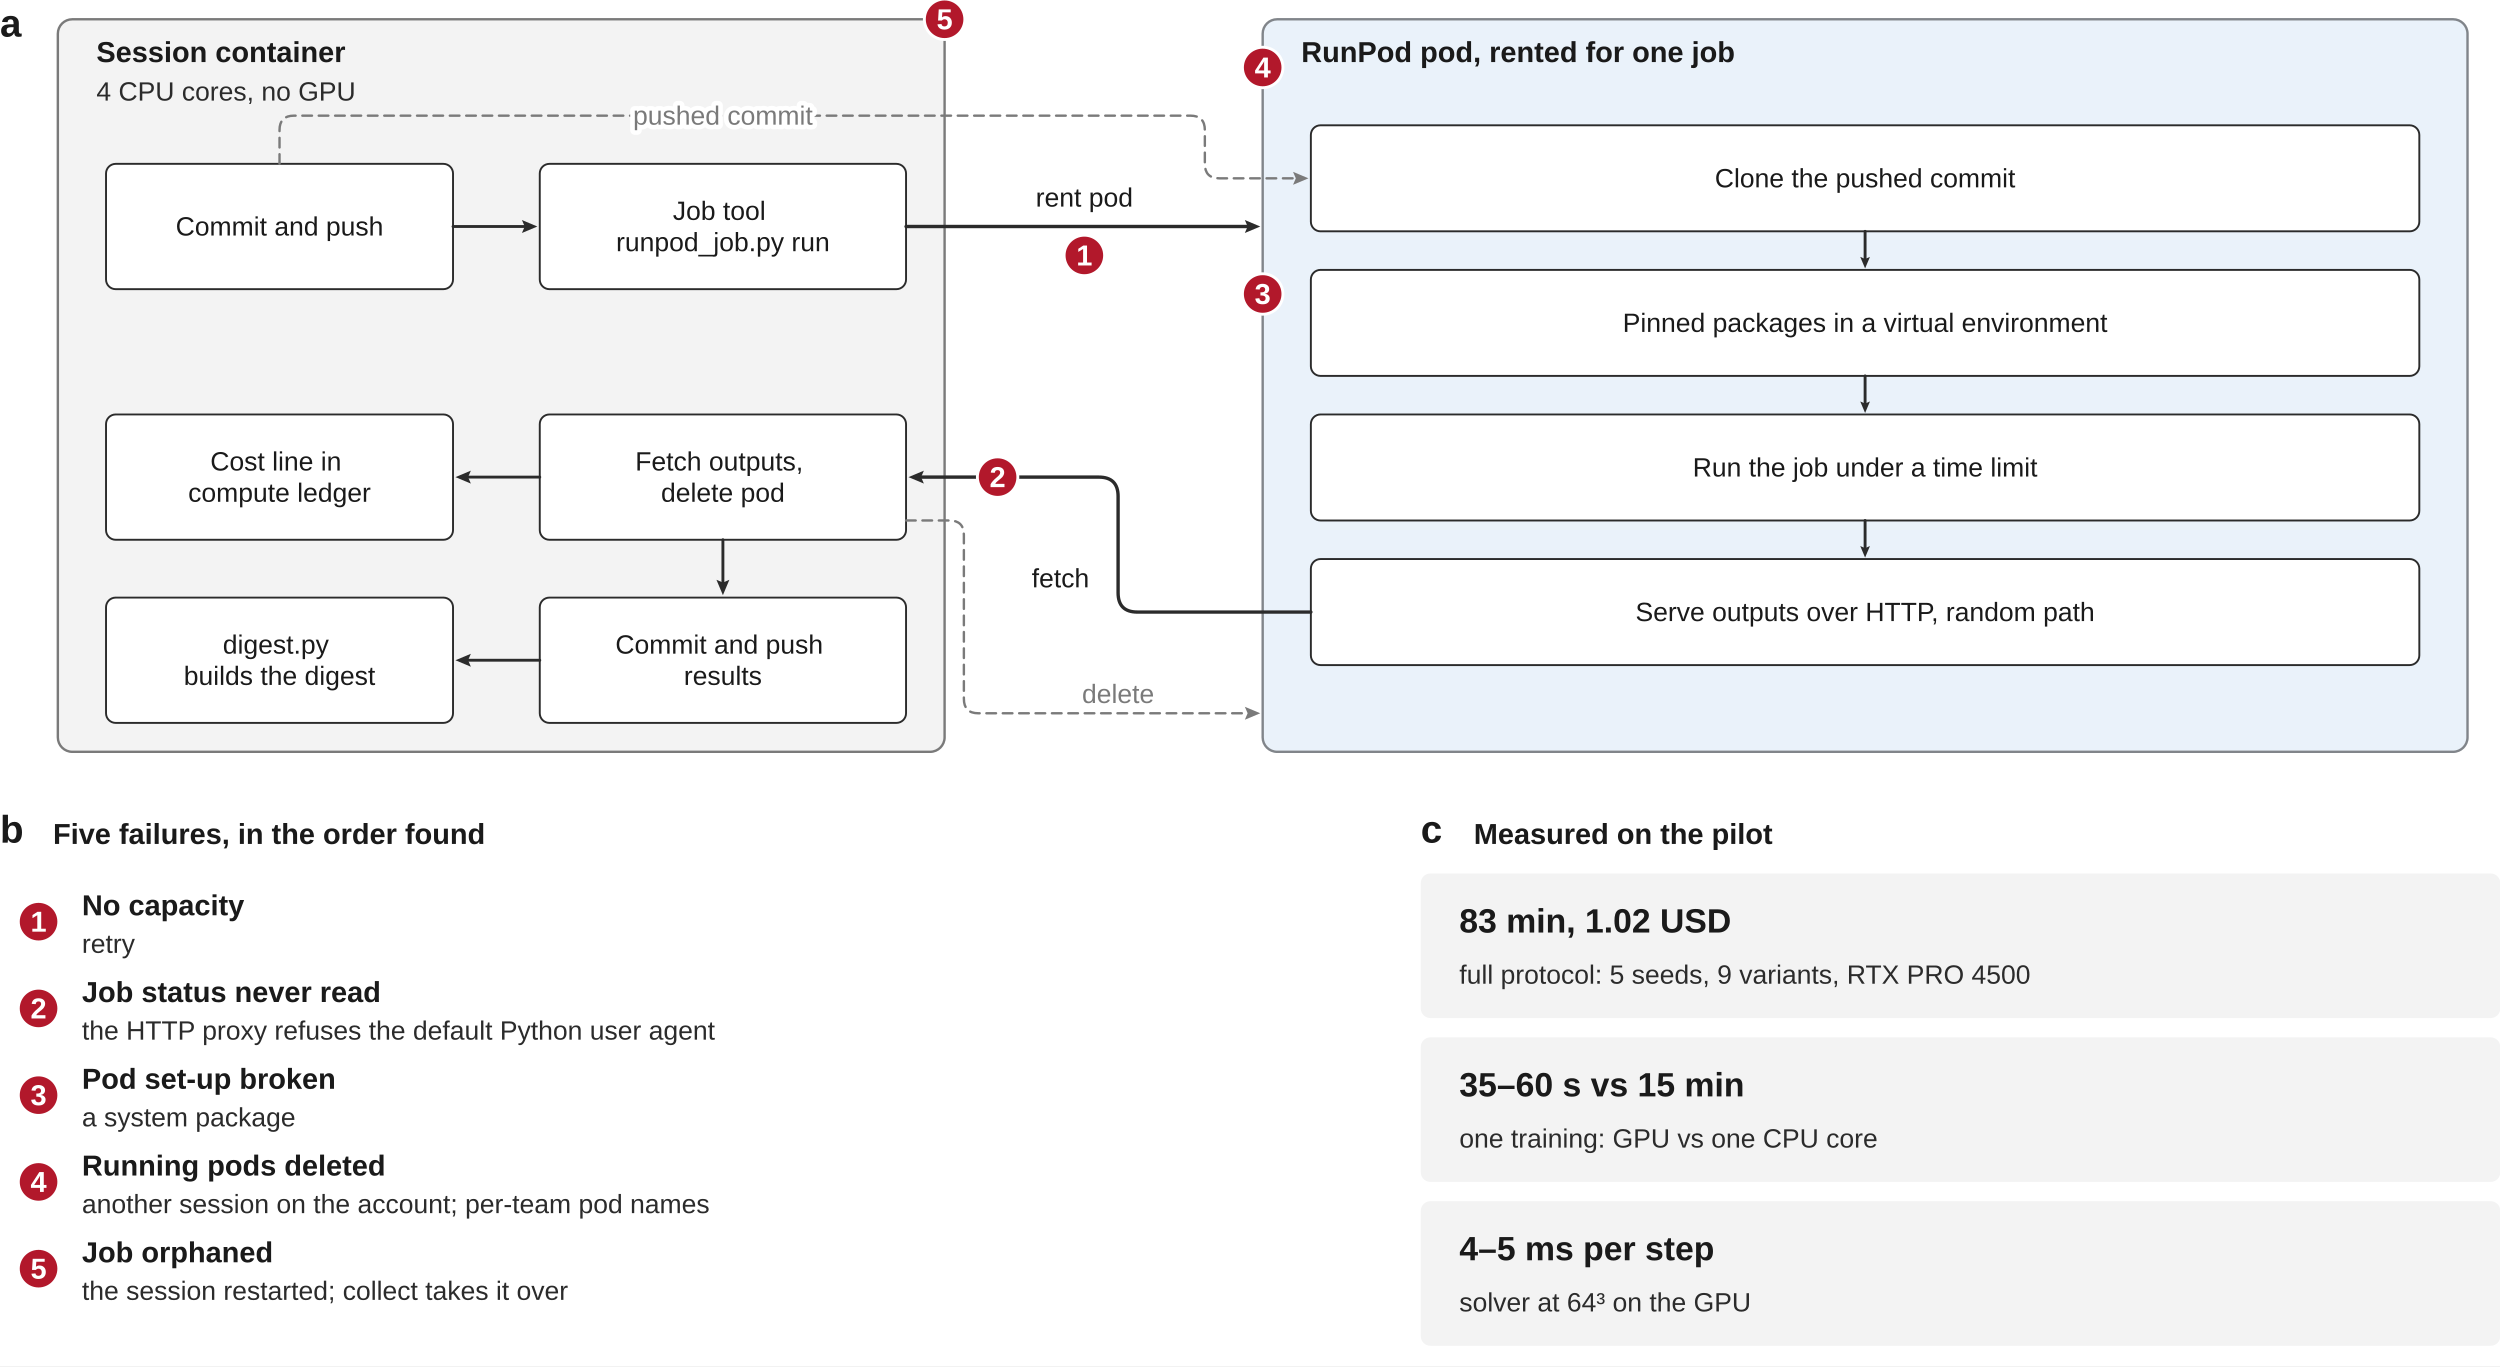
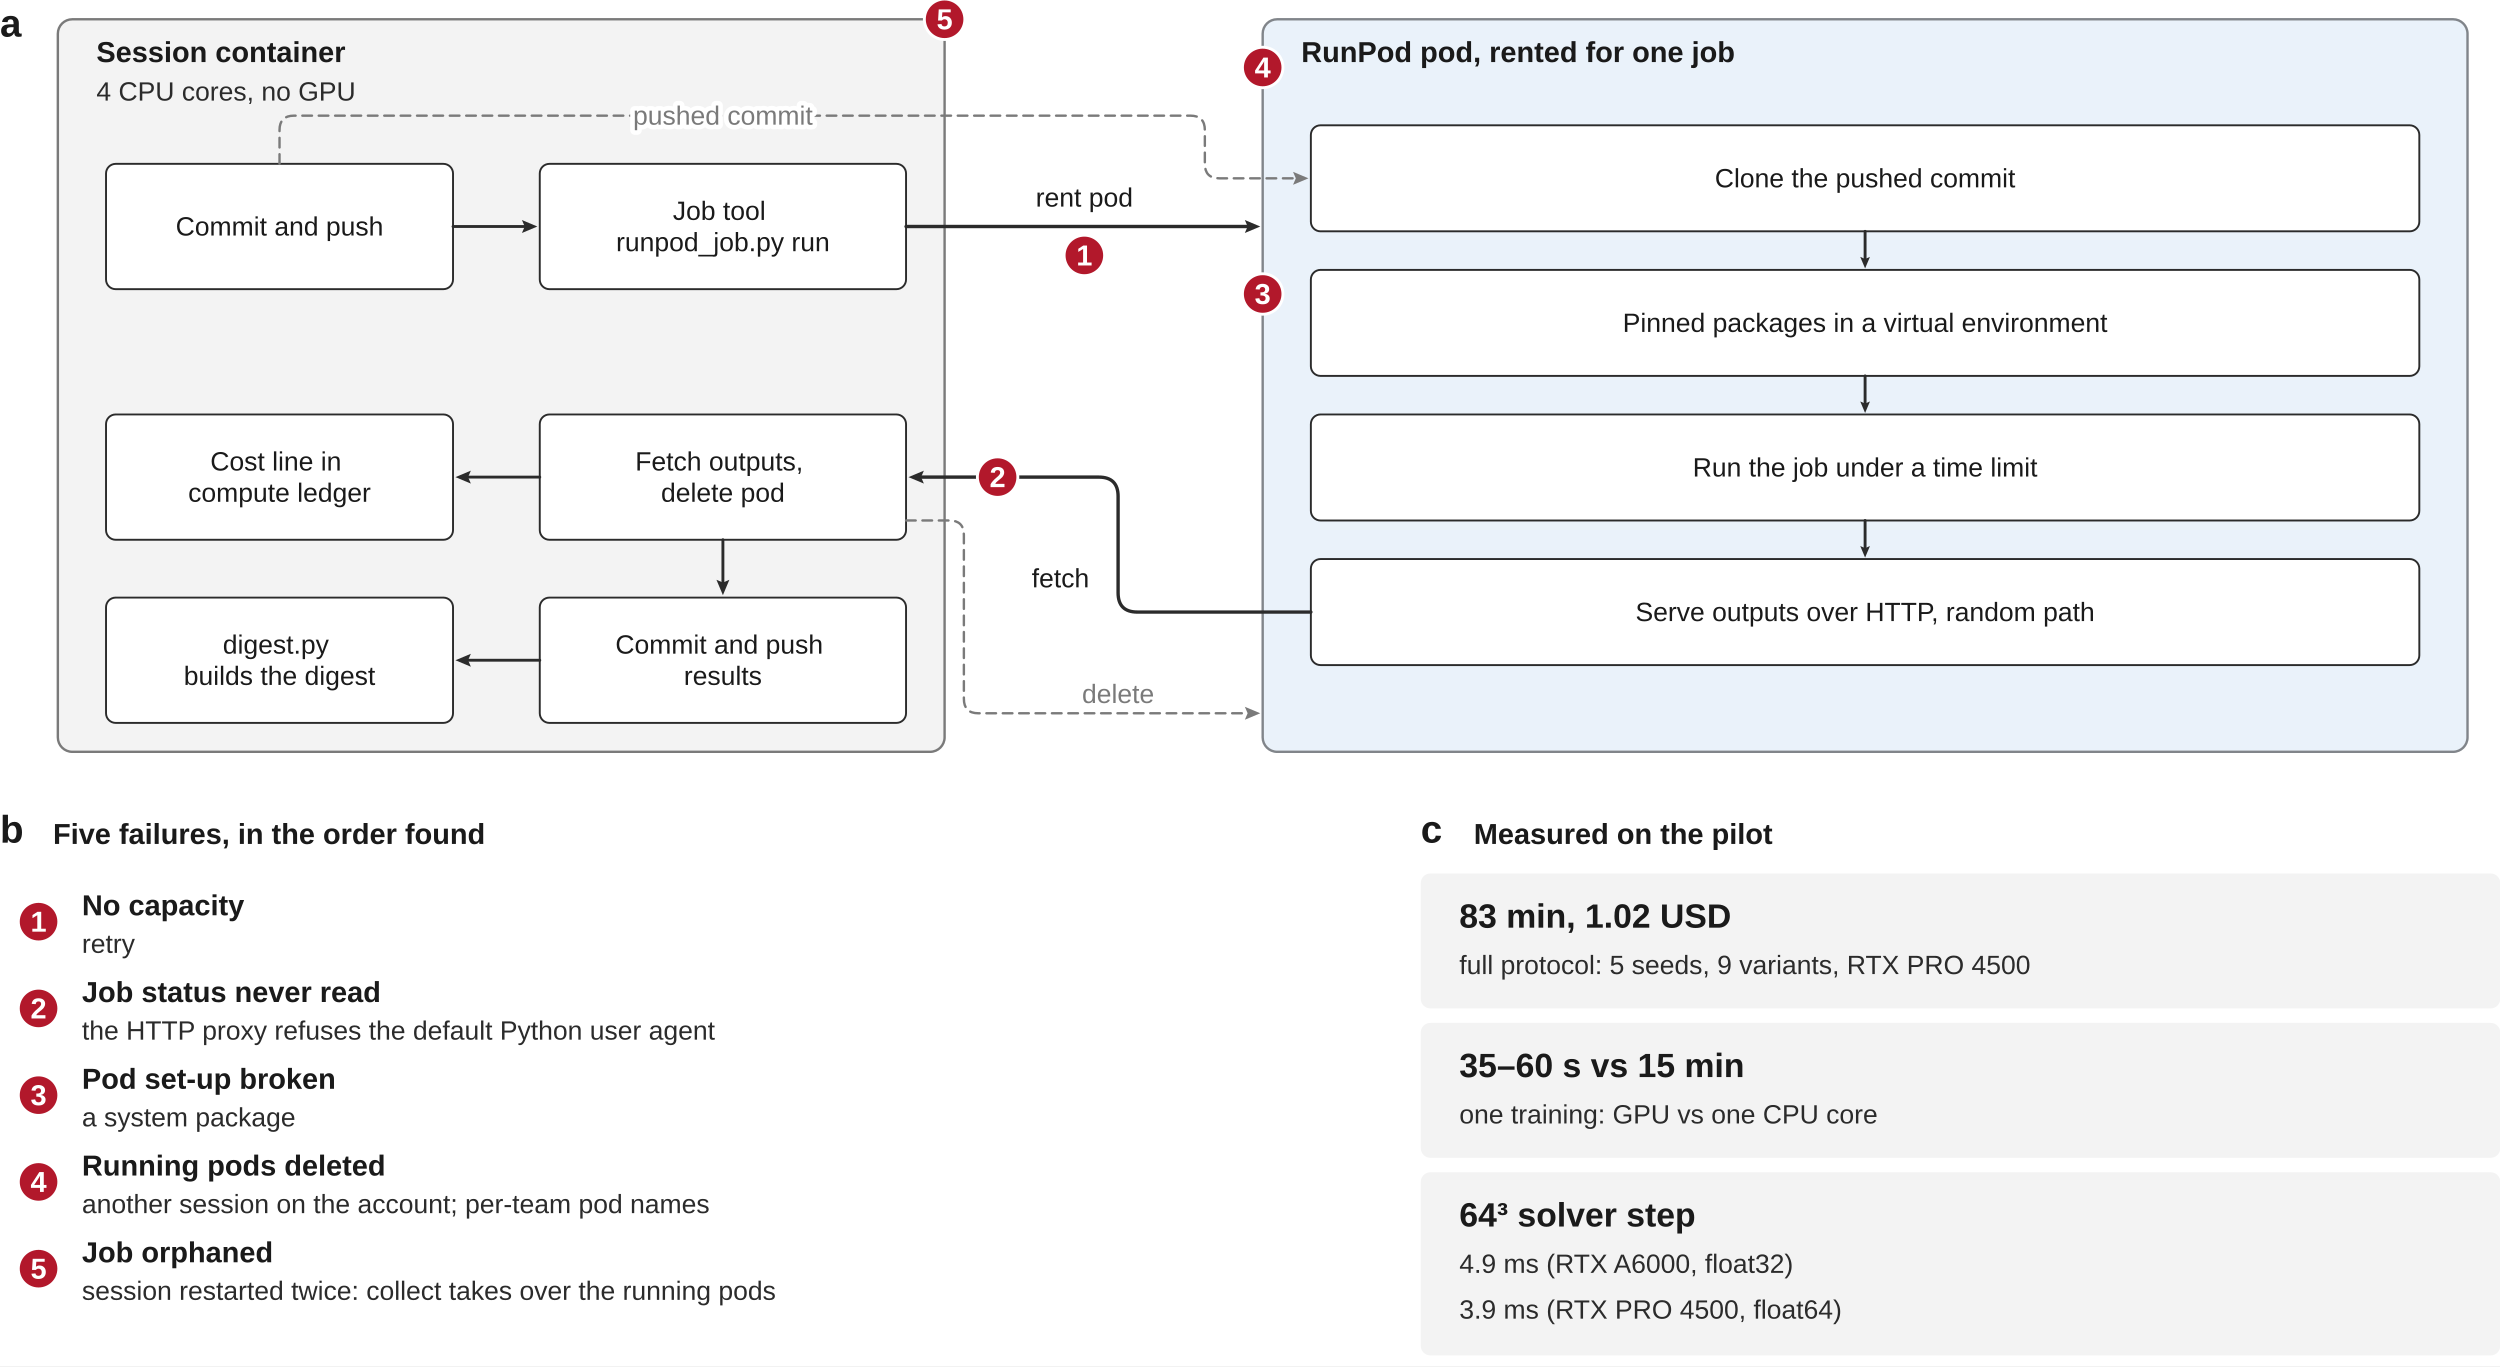
<svg xmlns="http://www.w3.org/2000/svg" width="183mm" height="100mm" viewBox="0 0 518.740 283.465" data-name="compute-path">
  <defs />
  <rect x="0" y="0" width="518.74" height="283.465" fill="#fff" data-role="background" />
  <g id="root">
    <g transform="translate(0 0)" data-panel="a">
      <text x="0" y="7.6" font-family="Arial, Helvetica, sans-serif" font-size="8" font-weight="bold" fill="#1a1a1a" text-anchor="start" data-role="panel">
        <tspan x="0">a</tspan>
      </text>
      <rect x="12" y="4" width="184" height="152" rx="3" ry="3" fill="#F3F3F3" stroke="#7a7a7a" stroke-width="0.5" stroke-linecap="round" stroke-linejoin="round" />
      <text x="20" y="11" font-family="Arial, Helvetica, sans-serif" font-size="6" font-weight="bold" fill="#1a1a1a" text-anchor="start" data-role="label" transform="translate(0 1.875)">
        <tspan x="20">Session container</tspan>
      </text>
      <text x="20" y="19" font-family="Arial, Helvetica, sans-serif" font-size="5.5" font-weight="normal" fill="#2b2b2b" text-anchor="start" data-role="label" transform="translate(0 1.875)">
        <tspan x="20">4 CPU cores, no GPU</tspan>
      </text>
      <g data-part="box">
        <rect x="22" y="34" width="72" height="26" rx="2" ry="2" fill="#fff" stroke="#2b2b2b" stroke-width="0.4" stroke-linecap="round" stroke-linejoin="round" />
        <text x="58" y="47" font-family="Arial, Helvetica, sans-serif" font-size="5.5" font-weight="normal" fill="#1a1a1a" text-anchor="middle" data-role="label" transform="translate(0 1.875)">
          <tspan x="58">Commit and push</tspan>
        </text>
      </g>
      <g data-part="box">
        <rect x="112" y="34" width="76" height="26" rx="2" ry="2" fill="#fff" stroke="#2b2b2b" stroke-width="0.4" stroke-linecap="round" stroke-linejoin="round" />
        <text x="150" y="47" font-family="Arial, Helvetica, sans-serif" font-size="5.5" font-weight="normal" fill="#1a1a1a" text-anchor="middle" data-role="label" transform="translate(0 -1.370)">
          <tspan x="150">Job tool</tspan>
          <tspan x="150" dy="6.49">runpod_job.py run</tspan>
        </text>
      </g>
      <g data-part="box">
        <rect x="112" y="86" width="76" height="26" rx="2" ry="2" fill="#fff" stroke="#2b2b2b" stroke-width="0.4" stroke-linecap="round" stroke-linejoin="round" />
        <text x="150" y="99" font-family="Arial, Helvetica, sans-serif" font-size="5.5" font-weight="normal" fill="#1a1a1a" text-anchor="middle" data-role="label" transform="translate(0 -1.370)">
          <tspan x="150">Fetch outputs,</tspan>
          <tspan x="150" dy="6.49">delete pod</tspan>
        </text>
      </g>
      <g data-part="box">
        <rect x="22" y="86" width="72" height="26" rx="2" ry="2" fill="#fff" stroke="#2b2b2b" stroke-width="0.4" stroke-linecap="round" stroke-linejoin="round" />
        <text x="58" y="99" font-family="Arial, Helvetica, sans-serif" font-size="5.5" font-weight="normal" fill="#1a1a1a" text-anchor="middle" data-role="label" transform="translate(0 -1.370)">
          <tspan x="58">Cost line in</tspan>
          <tspan x="58" dy="6.49">compute ledger</tspan>
        </text>
      </g>
      <g data-part="box">
        <rect x="112" y="124" width="76" height="26" rx="2" ry="2" fill="#fff" stroke="#2b2b2b" stroke-width="0.4" stroke-linecap="round" stroke-linejoin="round" />
        <text x="150" y="137" font-family="Arial, Helvetica, sans-serif" font-size="5.5" font-weight="normal" fill="#1a1a1a" text-anchor="middle" data-role="label" transform="translate(0 -1.370)">
          <tspan x="150">Commit and push</tspan>
          <tspan x="150" dy="6.49">results</tspan>
        </text>
      </g>
      <g data-part="box">
        <rect x="22" y="124" width="72" height="26" rx="2" ry="2" fill="#fff" stroke="#2b2b2b" stroke-width="0.4" stroke-linecap="round" stroke-linejoin="round" />
        <text x="58" y="137" font-family="Arial, Helvetica, sans-serif" font-size="5.5" font-weight="normal" fill="#1a1a1a" text-anchor="middle" data-role="label" transform="translate(0 -1.370)">
          <tspan x="58">digest.py</tspan>
          <tspan x="58" dy="6.49">builds the digest</tspan>
        </text>
      </g>
      <g data-part="arrow">
        <path d="M94,47 L108.94,47" fill="none" stroke="#2b2b2b" stroke-width="0.6" stroke-linecap="round" stroke-linejoin="round" data-part="arrow-shaft" />
        <polygon points="111.5,47 108.3,48.344 108.876,47 108.3,45.656" fill="#2b2b2b" stroke="none" data-part="arrowhead" />
      </g>
      <g data-part="arrow">
        <path d="M112,99 L97.06,99" fill="none" stroke="#2b2b2b" stroke-width="0.6" stroke-linecap="round" stroke-linejoin="round" data-part="arrow-shaft" />
        <polygon points="94.5,99 97.7,97.656 97.124,99 97.7,100.344" fill="#2b2b2b" stroke="none" data-part="arrowhead" />
      </g>
      <g data-part="arrow">
        <path d="M150,112 L150,120.94" fill="none" stroke="#2b2b2b" stroke-width="0.6" stroke-linecap="round" stroke-linejoin="round" data-part="arrow-shaft" />
        <polygon points="150,123.5 148.656,120.3 150,120.876 151.344,120.3" fill="#2b2b2b" stroke="none" data-part="arrowhead" />
      </g>
      <g data-part="arrow">
        <path d="M112,137 L97.06,137" fill="none" stroke="#2b2b2b" stroke-width="0.6" stroke-linecap="round" stroke-linejoin="round" data-part="arrow-shaft" />
        <polygon points="94.5,137 97.7,135.656 97.124,137 97.7,138.344" fill="#2b2b2b" stroke="none" data-part="arrowhead" />
      </g>
      <rect x="262" y="4" width="250" height="152" rx="3" ry="3" fill="#EAF2FA" stroke="#81858a" stroke-width="0.5" stroke-linecap="round" stroke-linejoin="round" />
      <text x="270" y="11" font-family="Arial, Helvetica, sans-serif" font-size="6" font-weight="bold" fill="#1a1a1a" text-anchor="start" data-role="label" transform="translate(0 1.875)">
        <tspan x="270">RunPod pod, rented for one job</tspan>
      </text>
      <g data-part="box">
        <rect x="272" y="26" width="230" height="22" rx="2" ry="2" fill="#fff" stroke="#2b2b2b" stroke-width="0.4" stroke-linecap="round" stroke-linejoin="round" />
        <text x="387" y="37" font-family="Arial, Helvetica, sans-serif" font-size="5.5" font-weight="normal" fill="#1a1a1a" text-anchor="middle" data-role="label" transform="translate(0 1.875)">
          <tspan x="387">Clone the pushed commit</tspan>
        </text>
      </g>
      <g data-part="arrow">
        <path d="M387,48 L387,53.78" fill="none" stroke="#2b2b2b" stroke-width="0.6" stroke-linecap="round" stroke-linejoin="round" data-part="arrow-shaft" />
        <polygon points="387,55.7 385.992,53.3 387,53.732 388.008,53.3" fill="#2b2b2b" stroke="none" data-part="arrowhead" />
      </g>
      <g data-part="box">
        <rect x="272" y="56" width="230" height="22" rx="2" ry="2" fill="#fff" stroke="#2b2b2b" stroke-width="0.4" stroke-linecap="round" stroke-linejoin="round" />
        <text x="387" y="67" font-family="Arial, Helvetica, sans-serif" font-size="5.5" font-weight="normal" fill="#1a1a1a" text-anchor="middle" data-role="label" transform="translate(0 1.875)">
          <tspan x="387">Pinned packages in a virtual environment</tspan>
        </text>
      </g>
      <g data-part="arrow">
        <path d="M387,78 L387,83.78" fill="none" stroke="#2b2b2b" stroke-width="0.6" stroke-linecap="round" stroke-linejoin="round" data-part="arrow-shaft" />
        <polygon points="387,85.7 385.992,83.3 387,83.732 388.008,83.3" fill="#2b2b2b" stroke="none" data-part="arrowhead" />
      </g>
      <g data-part="box">
        <rect x="272" y="86" width="230" height="22" rx="2" ry="2" fill="#fff" stroke="#2b2b2b" stroke-width="0.4" stroke-linecap="round" stroke-linejoin="round" />
        <text x="387" y="97" font-family="Arial, Helvetica, sans-serif" font-size="5.5" font-weight="normal" fill="#1a1a1a" text-anchor="middle" data-role="label" transform="translate(0 1.875)">
          <tspan x="387">Run the job under a time limit</tspan>
        </text>
      </g>
      <g data-part="arrow">
        <path d="M387,108 L387,113.78" fill="none" stroke="#2b2b2b" stroke-width="0.6" stroke-linecap="round" stroke-linejoin="round" data-part="arrow-shaft" />
        <polygon points="387,115.7 385.992,113.3 387,113.732 388.008,113.3" fill="#2b2b2b" stroke="none" data-part="arrowhead" />
      </g>
      <g data-part="box">
        <rect x="272" y="116" width="230" height="22" rx="2" ry="2" fill="#fff" stroke="#2b2b2b" stroke-width="0.4" stroke-linecap="round" stroke-linejoin="round" />
        <text x="387" y="127" font-family="Arial, Helvetica, sans-serif" font-size="5.5" font-weight="normal" fill="#1a1a1a" text-anchor="middle" data-role="label" transform="translate(0 1.875)">
          <tspan x="387">Serve outputs over HTTP, random path</tspan>
        </text>
      </g>
      <g data-part="arrow">
        <path d="M188,47 L258.94,47" fill="none" stroke="#2b2b2b" stroke-width="0.7" stroke-linecap="round" stroke-linejoin="round" data-part="arrow-shaft" />
        <polygon points="261.5,47 258.3,48.344 258.876,47 258.3,45.656" fill="#2b2b2b" stroke="none" data-part="arrowhead" />
      </g>
      <text x="225" y="41" font-family="Arial, Helvetica, sans-serif" font-size="5.5" font-weight="normal" fill="#1a1a1a" text-anchor="middle" data-role="label" transform="translate(0 1.875)">
        <tspan x="225">rent pod</tspan>
      </text>
      <g data-part="arrow">
        <path d="M58,34 L58,27 Q58,24 61,24 L247,24 Q250,24 250,27 L250,34 Q250,37 253,37 L268.94,37" fill="none" stroke="#7a7a7a" stroke-width="0.5" stroke-linecap="round" stroke-linejoin="round" stroke-dasharray="2 1.4" data-part="arrow-shaft" />
        <polygon points="271.5,37 268.3,38.344 268.876,37 268.3,35.656" fill="#7a7a7a" stroke="none" data-part="arrowhead" />
      </g>
      <text x="150" y="24" font-family="Arial, Helvetica, sans-serif" font-size="5.5" font-weight="normal" fill="#7a7a7a" text-anchor="middle" data-role="label" transform="translate(0 1.875)" paint-order="stroke" stroke="#fff" stroke-width="1.925" stroke-linejoin="round">
        <tspan x="150">pushed commit</tspan>
      </text>
      <g data-part="arrow">
        <path d="M272,127 L236,127 Q232,127 232,123 L232,103 Q232,99 228,99 L191.06,99" fill="none" stroke="#2b2b2b" stroke-width="0.7" stroke-linecap="round" stroke-linejoin="round" data-part="arrow-shaft" />
        <polygon points="188.5,99 191.7,97.656 191.124,99 191.7,100.344" fill="#2b2b2b" stroke="none" data-part="arrowhead" />
      </g>
      <text x="226" y="120" font-family="Arial, Helvetica, sans-serif" font-size="5.5" font-weight="normal" fill="#1a1a1a" text-anchor="end" data-role="label" transform="translate(0 1.875)">
        <tspan x="226">fetch</tspan>
      </text>
      <g data-part="arrow">
        <path d="M188,108 L197,108 Q200,108 200,111 L200,145 Q200,148 203,148 L258.94,148" fill="none" stroke="#7a7a7a" stroke-width="0.5" stroke-linecap="round" stroke-linejoin="round" stroke-dasharray="2 1.4" data-part="arrow-shaft" />
        <polygon points="261.5,148 258.3,149.344 258.876,148 258.3,146.656" fill="#7a7a7a" stroke="none" data-part="arrowhead" />
      </g>
      <text x="232" y="144" font-family="Arial, Helvetica, sans-serif" font-size="5.5" font-weight="normal" fill="#7a7a7a" text-anchor="middle" data-role="label" transform="translate(0 1.875)">
        <tspan x="232">delete</tspan>
      </text>
      <circle cx="225" cy="53" r="4.2" fill="#B2182B" stroke="#fff" stroke-width="0.6" stroke-linecap="round" stroke-linejoin="round" />
      <text x="225" y="53.2" font-family="Arial, Helvetica, sans-serif" font-size="6" font-weight="bold" fill="#fff" text-anchor="middle" data-role="label" transform="translate(0 1.875)">
        <tspan x="225">1</tspan>
      </text>
      <circle cx="207" cy="99" r="4.2" fill="#B2182B" stroke="#fff" stroke-width="0.6" stroke-linecap="round" stroke-linejoin="round" />
      <text x="207" y="99.2" font-family="Arial, Helvetica, sans-serif" font-size="6" font-weight="bold" fill="#fff" text-anchor="middle" data-role="label" transform="translate(0 1.875)">
        <tspan x="207">2</tspan>
      </text>
      <circle cx="262" cy="61" r="4.2" fill="#B2182B" stroke="#fff" stroke-width="0.6" stroke-linecap="round" stroke-linejoin="round" />
      <text x="262" y="61.2" font-family="Arial, Helvetica, sans-serif" font-size="6" font-weight="bold" fill="#fff" text-anchor="middle" data-role="label" transform="translate(0 1.875)">
        <tspan x="262">3</tspan>
      </text>
      <circle cx="262" cy="14" r="4.2" fill="#B2182B" stroke="#fff" stroke-width="0.6" stroke-linecap="round" stroke-linejoin="round" />
      <text x="262" y="14.2" font-family="Arial, Helvetica, sans-serif" font-size="6" font-weight="bold" fill="#fff" text-anchor="middle" data-role="label" transform="translate(0 1.875)">
        <tspan x="262">4</tspan>
      </text>
      <circle cx="196" cy="4" r="4.2" fill="#B2182B" stroke="#fff" stroke-width="0.6" stroke-linecap="round" stroke-linejoin="round" />
      <text x="196" y="4.2" font-family="Arial, Helvetica, sans-serif" font-size="6" font-weight="bold" fill="#fff" text-anchor="middle" data-role="label" transform="translate(0 1.875)">
        <tspan x="196">5</tspan>
      </text>
    </g>
    <g transform="translate(0 167.2441)" data-panel="b">
      <text x="0" y="7.6" font-family="Arial, Helvetica, sans-serif" font-size="8" font-weight="bold" fill="#1a1a1a" text-anchor="start" data-role="panel">
        <tspan x="0">b</tspan>
      </text>
      <text x="11" y="6" font-family="Arial, Helvetica, sans-serif" font-size="6" font-weight="bold" fill="#1a1a1a" text-anchor="start" data-role="label" transform="translate(0 1.875)">
        <tspan x="11">Five failures, in the order found</tspan>
      </text>
      <circle cx="8" cy="24" r="4.2" fill="#B2182B" stroke="#fff" stroke-width="0.6" stroke-linecap="round" stroke-linejoin="round" />
      <text x="8" y="24.2" font-family="Arial, Helvetica, sans-serif" font-size="6" font-weight="bold" fill="#fff" text-anchor="middle" data-role="label" transform="translate(0 1.875)">
        <tspan x="8">1</tspan>
      </text>
      <text x="17" y="20.8" font-family="Arial, Helvetica, sans-serif" font-size="6" font-weight="bold" fill="#1a1a1a" text-anchor="start" data-role="label" transform="translate(0 1.875)">
        <tspan x="17">No capacity</tspan>
      </text>
      <text x="17" y="28.6" font-family="Arial, Helvetica, sans-serif" font-size="5.5" font-weight="normal" fill="#2b2b2b" text-anchor="start" data-role="label" transform="translate(0 1.875)">
        <tspan x="17">retry</tspan>
      </text>
      <circle cx="8" cy="42" r="4.2" fill="#B2182B" stroke="#fff" stroke-width="0.6" stroke-linecap="round" stroke-linejoin="round" />
      <text x="8" y="42.2" font-family="Arial, Helvetica, sans-serif" font-size="6" font-weight="bold" fill="#fff" text-anchor="middle" data-role="label" transform="translate(0 1.875)">
        <tspan x="8">2</tspan>
      </text>
      <text x="17" y="38.8" font-family="Arial, Helvetica, sans-serif" font-size="6" font-weight="bold" fill="#1a1a1a" text-anchor="start" data-role="label" transform="translate(0 1.875)">
        <tspan x="17">Job status never read</tspan>
      </text>
      <text x="17" y="46.6" font-family="Arial, Helvetica, sans-serif" font-size="5.5" font-weight="normal" fill="#2b2b2b" text-anchor="start" data-role="label" transform="translate(0 1.875)">
        <tspan x="17">the HTTP proxy refuses the default Python user agent</tspan>
      </text>
      <circle cx="8" cy="60" r="4.2" fill="#B2182B" stroke="#fff" stroke-width="0.6" stroke-linecap="round" stroke-linejoin="round" />
      <text x="8" y="60.2" font-family="Arial, Helvetica, sans-serif" font-size="6" font-weight="bold" fill="#fff" text-anchor="middle" data-role="label" transform="translate(0 1.875)">
        <tspan x="8">3</tspan>
      </text>
      <text x="17" y="56.8" font-family="Arial, Helvetica, sans-serif" font-size="6" font-weight="bold" fill="#1a1a1a" text-anchor="start" data-role="label" transform="translate(0 1.875)">
        <tspan x="17">Pod set-up broken</tspan>
      </text>
      <text x="17" y="64.6" font-family="Arial, Helvetica, sans-serif" font-size="5.5" font-weight="normal" fill="#2b2b2b" text-anchor="start" data-role="label" transform="translate(0 1.875)">
        <tspan x="17">a system package</tspan>
      </text>
      <circle cx="8" cy="78" r="4.2" fill="#B2182B" stroke="#fff" stroke-width="0.6" stroke-linecap="round" stroke-linejoin="round" />
      <text x="8" y="78.2" font-family="Arial, Helvetica, sans-serif" font-size="6" font-weight="bold" fill="#fff" text-anchor="middle" data-role="label" transform="translate(0 1.875)">
        <tspan x="8">4</tspan>
      </text>
      <text x="17" y="74.8" font-family="Arial, Helvetica, sans-serif" font-size="6" font-weight="bold" fill="#1a1a1a" text-anchor="start" data-role="label" transform="translate(0 1.875)">
        <tspan x="17">Running pods deleted</tspan>
      </text>
      <text x="17" y="82.6" font-family="Arial, Helvetica, sans-serif" font-size="5.5" font-weight="normal" fill="#2b2b2b" text-anchor="start" data-role="label" transform="translate(0 1.875)">
        <tspan x="17">another session on the account; per-team pod names</tspan>
      </text>
      <circle cx="8" cy="96" r="4.2" fill="#B2182B" stroke="#fff" stroke-width="0.6" stroke-linecap="round" stroke-linejoin="round" />
      <text x="8" y="96.2" font-family="Arial, Helvetica, sans-serif" font-size="6" font-weight="bold" fill="#fff" text-anchor="middle" data-role="label" transform="translate(0 1.875)">
        <tspan x="8">5</tspan>
      </text>
      <text x="17" y="92.8" font-family="Arial, Helvetica, sans-serif" font-size="6" font-weight="bold" fill="#1a1a1a" text-anchor="start" data-role="label" transform="translate(0 1.875)">
        <tspan x="17">Job orphaned</tspan>
      </text>
      <text x="17" y="100.6" font-family="Arial, Helvetica, sans-serif" font-size="5.5" font-weight="normal" fill="#2b2b2b" text-anchor="start" data-role="label" transform="translate(0 1.875)">
-         <tspan x="17">the session restarted; collect takes it over</tspan>
+         <tspan x="17">session restarted twice: collect takes over the running pods</tspan>
      </text>
    </g>
    <g transform="translate(294.8031 167.2441)" data-panel="c">
      <text x="0" y="7.6" font-family="Arial, Helvetica, sans-serif" font-size="8" font-weight="bold" fill="#1a1a1a" text-anchor="start" data-role="panel">
        <tspan x="0">c</tspan>
      </text>
      <text x="11" y="6" font-family="Arial, Helvetica, sans-serif" font-size="6" font-weight="bold" fill="#1a1a1a" text-anchor="start" data-role="label" transform="translate(0 1.875)">
        <tspan x="11">Measured on the pilot</tspan>
      </text>
-       <rect x="0" y="14" width="224" height="30" rx="2" ry="2" fill="#F3F3F3" stroke="none" />
-       <text x="8" y="24" font-family="Arial, Helvetica, sans-serif" font-size="7" font-weight="bold" fill="#1a1a1a" text-anchor="start" data-role="label" transform="translate(0 2.250)">
+       <rect x="0" y="14" width="224" height="28" rx="2" ry="2" fill="#F3F3F3" stroke="none" />
+       <text x="8" y="23" font-family="Arial, Helvetica, sans-serif" font-size="7" font-weight="bold" fill="#1a1a1a" text-anchor="start" data-role="label" transform="translate(0 2.250)">
        <tspan x="8">83 min, 1.02 USD</tspan>
      </text>
-       <text x="8" y="35" font-family="Arial, Helvetica, sans-serif" font-size="5.5" font-weight="normal" fill="#2b2b2b" text-anchor="start" data-role="label" transform="translate(0 1.875)">
+       <text x="8" y="33" font-family="Arial, Helvetica, sans-serif" font-size="5.5" font-weight="normal" fill="#2b2b2b" text-anchor="start" data-role="label" transform="translate(0 1.875)">
        <tspan x="8">full protocol: 5 seeds, 9 variants, RTX PRO 4500</tspan>
      </text>
-       <rect x="0" y="48" width="224" height="30" rx="2" ry="2" fill="#F3F3F3" stroke="none" />
-       <text x="8" y="58" font-family="Arial, Helvetica, sans-serif" font-size="7" font-weight="bold" fill="#1a1a1a" text-anchor="start" data-role="label" transform="translate(0 2.250)">
+       <rect x="0" y="45" width="224" height="28" rx="2" ry="2" fill="#F3F3F3" stroke="none" />
+       <text x="8" y="54" font-family="Arial, Helvetica, sans-serif" font-size="7" font-weight="bold" fill="#1a1a1a" text-anchor="start" data-role="label" transform="translate(0 2.250)">
        <tspan x="8">35–60 s vs 15 min</tspan>
      </text>
-       <text x="8" y="69" font-family="Arial, Helvetica, sans-serif" font-size="5.5" font-weight="normal" fill="#2b2b2b" text-anchor="start" data-role="label" transform="translate(0 1.875)">
+       <text x="8" y="64" font-family="Arial, Helvetica, sans-serif" font-size="5.5" font-weight="normal" fill="#2b2b2b" text-anchor="start" data-role="label" transform="translate(0 1.875)">
        <tspan x="8">one training: GPU vs one CPU core</tspan>
      </text>
-       <rect x="0" y="82" width="224" height="30" rx="2" ry="2" fill="#F3F3F3" stroke="none" />
-       <text x="8" y="92" font-family="Arial, Helvetica, sans-serif" font-size="7" font-weight="bold" fill="#1a1a1a" text-anchor="start" data-role="label" transform="translate(0 2.250)">
-         <tspan x="8">4–5 ms per step</tspan>
-       </text>
-       <text x="8" y="103" font-family="Arial, Helvetica, sans-serif" font-size="5.5" font-weight="normal" fill="#2b2b2b" text-anchor="start" data-role="label" transform="translate(0 1.875)">
-         <tspan x="8">solver at 64³ on the GPU</tspan>
+       <rect x="0" y="76" width="224" height="38" rx="2" ry="2" fill="#F3F3F3" stroke="none" />
+       <text x="8" y="85" font-family="Arial, Helvetica, sans-serif" font-size="7" font-weight="bold" fill="#1a1a1a" text-anchor="start" data-role="label" transform="translate(0 2.250)">
+         <tspan x="8">64³ solver step</tspan>
+       </text>
+       <text x="8" y="95" font-family="Arial, Helvetica, sans-serif" font-size="5.5" font-weight="normal" fill="#2b2b2b" text-anchor="start" data-role="label" transform="translate(0 1.875)">
+         <tspan x="8">4.9 ms (RTX A6000, float32)</tspan>
+       </text>
+       <text x="8" y="104.5" font-family="Arial, Helvetica, sans-serif" font-size="5.5" font-weight="normal" fill="#2b2b2b" text-anchor="start" data-role="label" transform="translate(0 1.875)">
+         <tspan x="8">3.9 ms (RTX PRO 4500, float64)</tspan>
      </text>
    </g>
  </g>
</svg>
